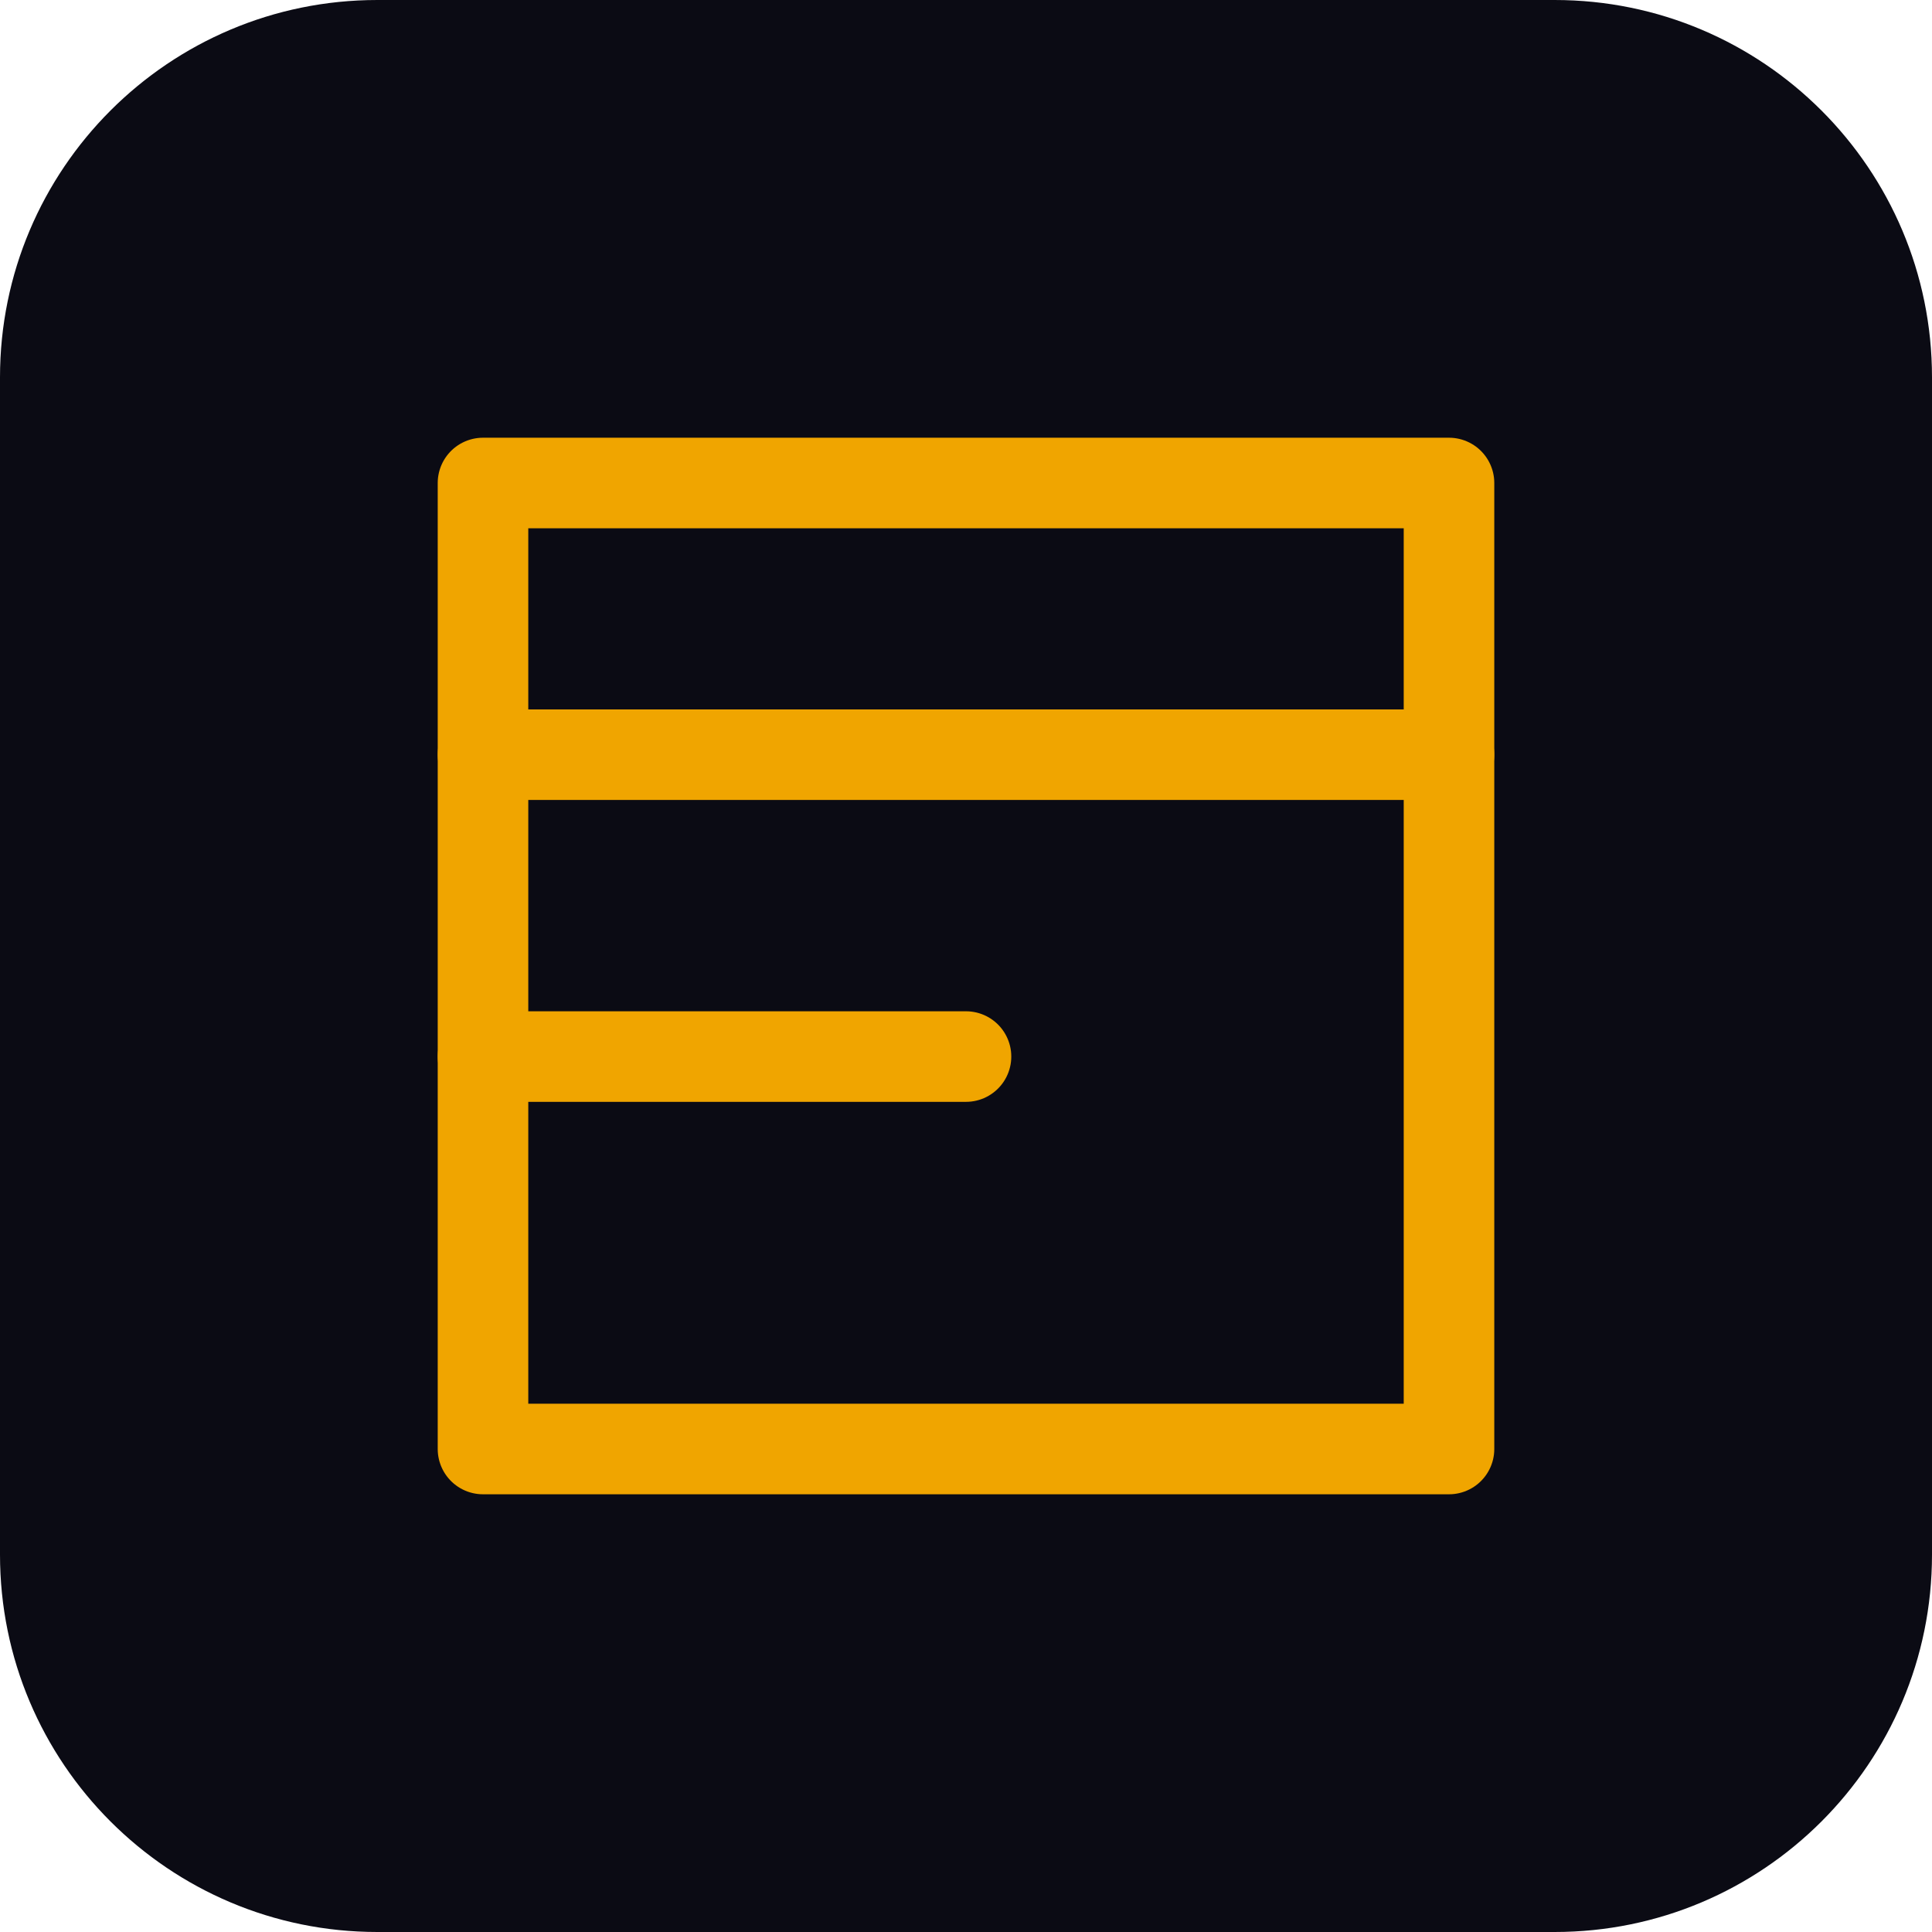
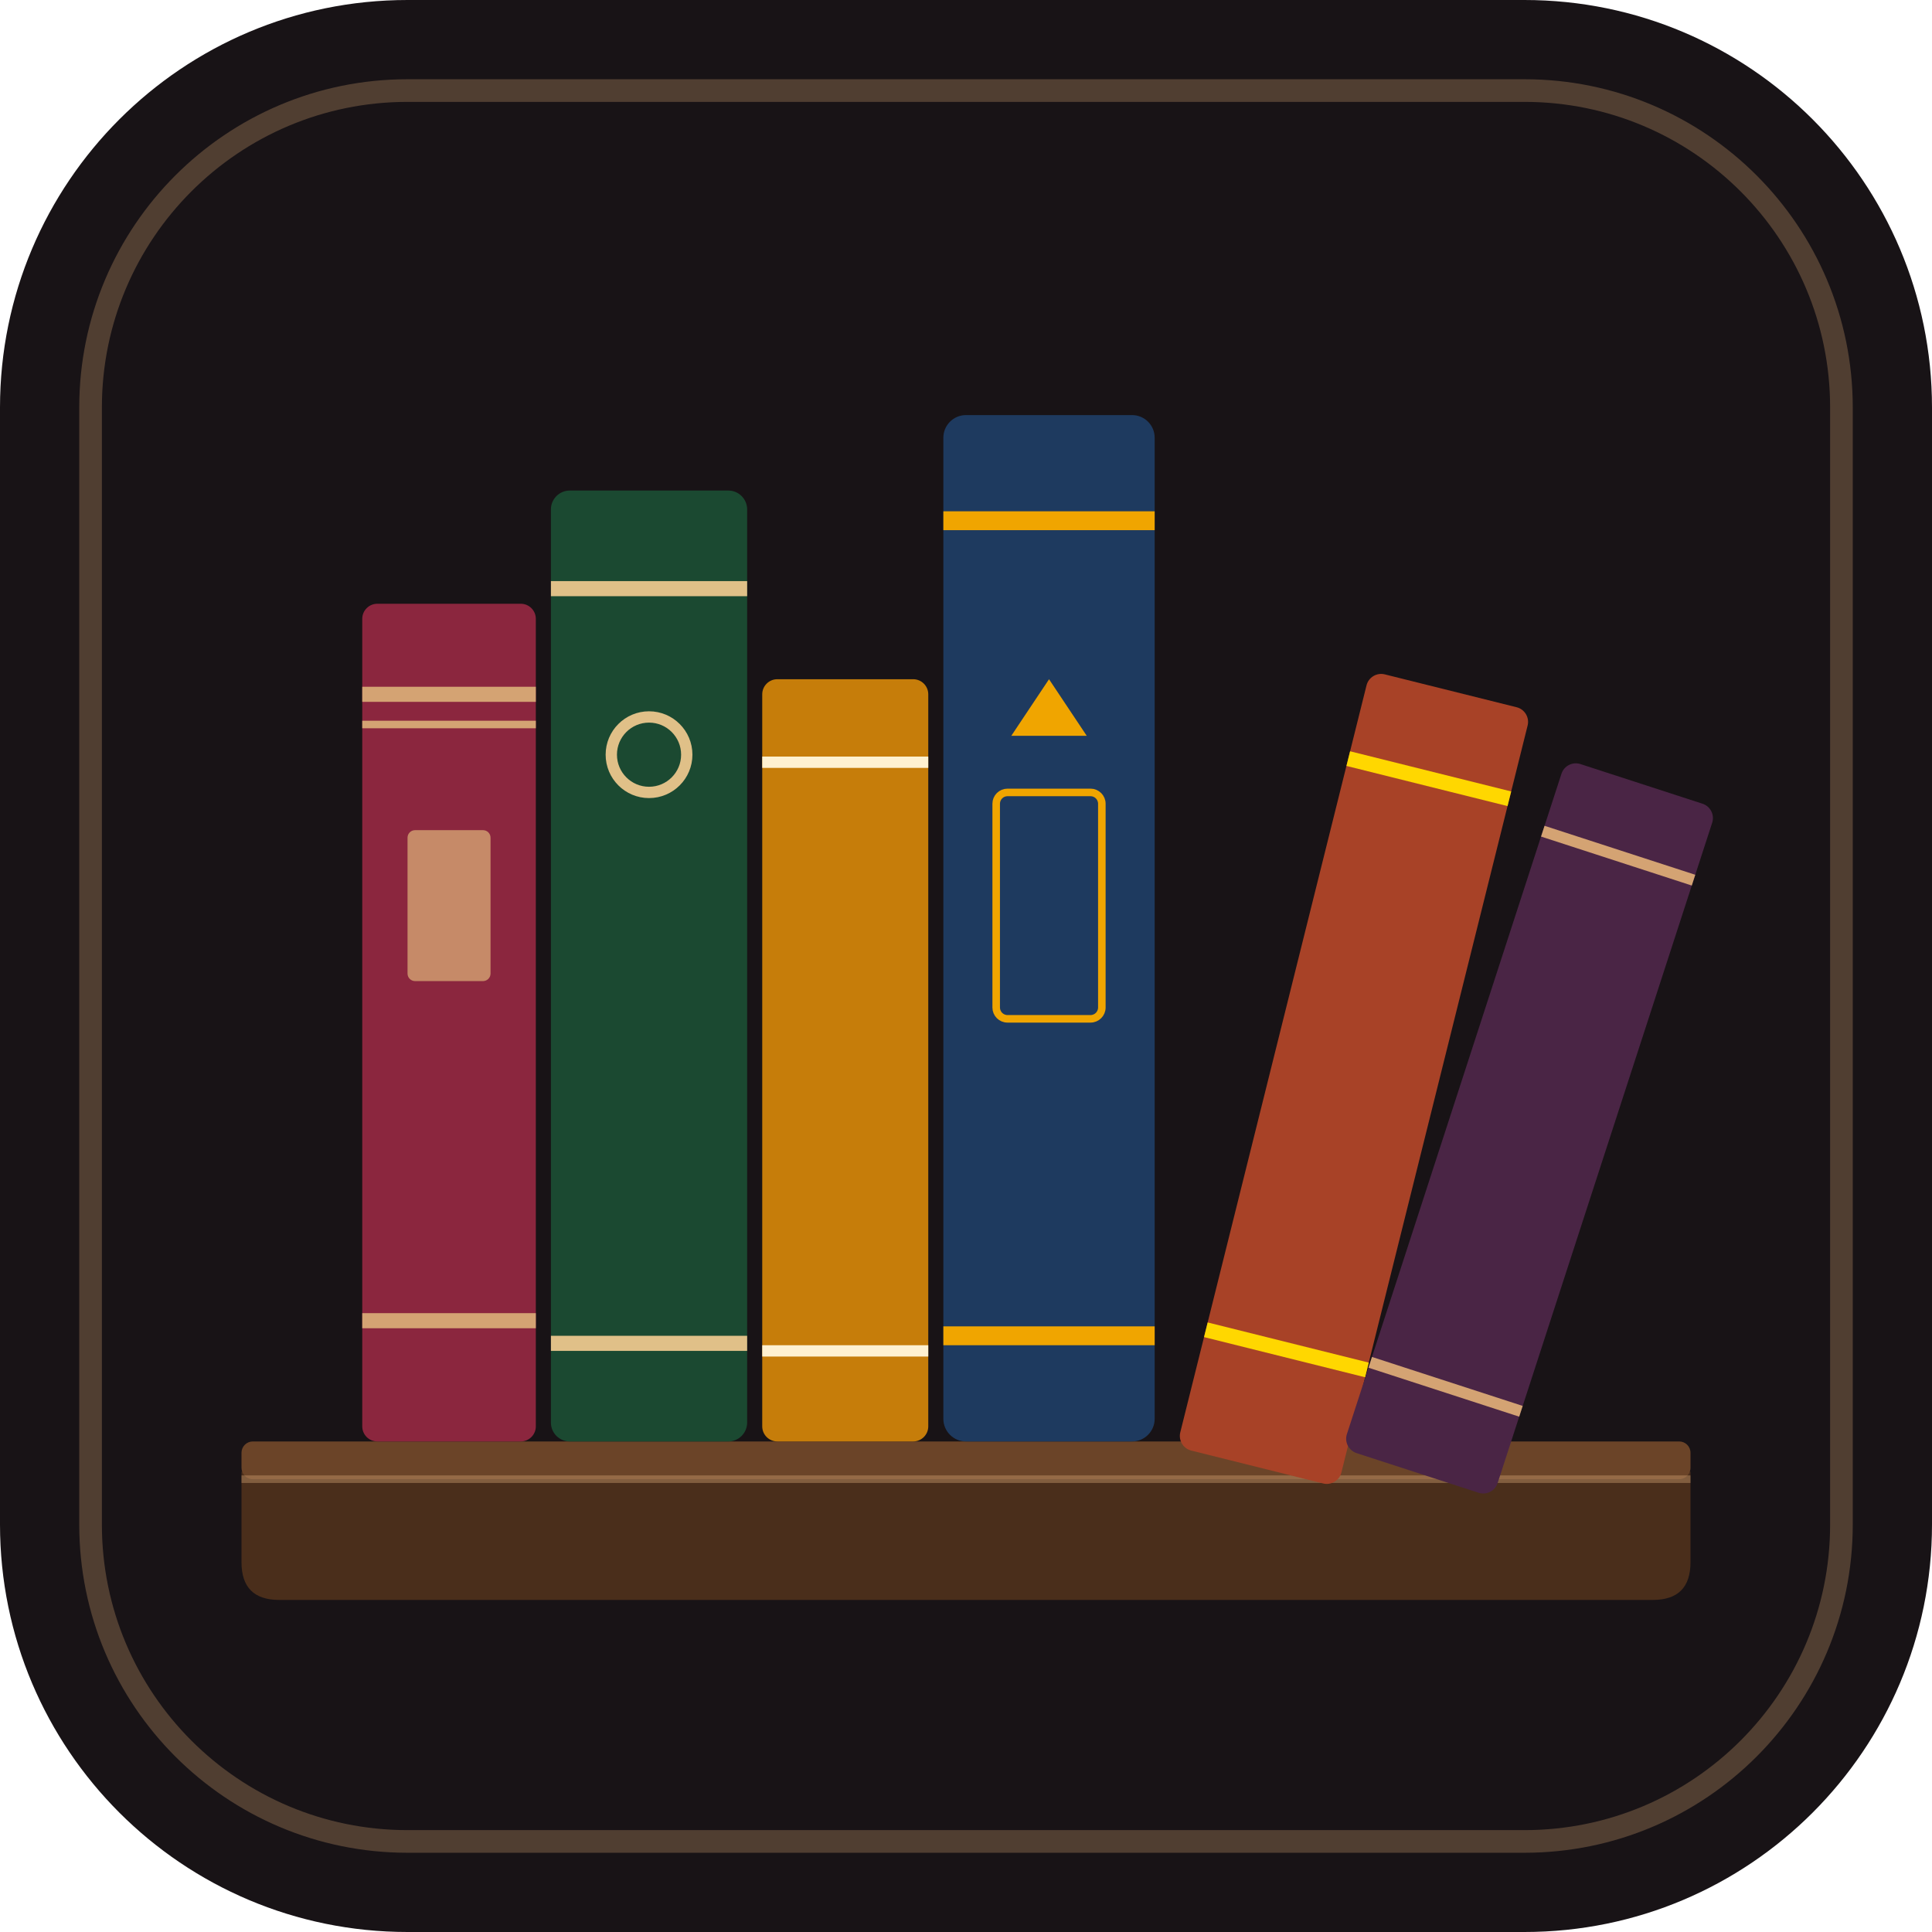
- <svg xmlns="http://www.w3.org/2000/svg" viewBox="0 0 512 512">
-   <rect width="512" height="512" rx="100" fill="#0b0b14" />
-   <path d="M128 128 h 256 v 256 h -256 z" fill="none" stroke="#f0a500" stroke-width="24" stroke-linecap="round" stroke-linejoin="round" />
-   <path d="M128 200 h 256 M 128 280 h 128" stroke="#f0a500" stroke-width="24" stroke-linecap="round" />
+ <svg xmlns="http://www.w3.org/2000/svg" viewBox="0 0 512 512" width="100%" height="100%">
+   <rect width="512" height="512" rx="108" fill="#181316" />
+   <rect x="24" y="24" width="464" height="464" rx="84" fill="none" stroke="#d4a373" stroke-width="6" opacity="0.3" />
+   <path d="M 64 390 L 448 390 L 448 414 Q 448 424 438 424 L 74 424 Q 64 424 64 414 Z" fill="#4a2e1b" />
+   <rect x="64" y="382" width="384" height="10" rx="3" fill="#6b4428" />
+   <line x1="64" y1="392" x2="448" y2="392" stroke="#d4a373" stroke-width="2" opacity="0.4" />
+   <rect x="96" y="160" width="46" height="222" rx="4" fill="#8b263e" />
+   <line x1="96" y1="184" x2="142" y2="184" stroke="#d4a373" stroke-width="4" />
+   <line x1="96" y1="192" x2="142" y2="192" stroke="#d4a373" stroke-width="2" />
+   <line x1="96" y1="350" x2="142" y2="350" stroke="#d4a373" stroke-width="4" />
+   <rect x="108" y="220" width="22" height="40" rx="2" fill="#d4a373" opacity="0.8" />
+   <rect x="146" y="130" width="52" height="252" rx="5" fill="#1b4931" />
+   <line x1="146" y1="156" x2="198" y2="156" stroke="#e0c088" stroke-width="4" />
+   <circle cx="172" cy="200" r="10" fill="none" stroke="#e0c088" stroke-width="3" />
+   <line x1="146" y1="356" x2="198" y2="356" stroke="#e0c088" stroke-width="4" />
+   <rect x="202" y="180" width="44" height="202" rx="4" fill="#c67d0a" />
+   <line x1="202" y1="202" x2="246" y2="202" stroke="#fff1d0" stroke-width="3" />
+   <line x1="202" y1="358" x2="246" y2="358" stroke="#fff1d0" stroke-width="3" />
+   <rect x="250" y="110" width="56" height="272" rx="6" fill="#1e3a5f" />
+   <line x1="250" y1="138" x2="306" y2="138" stroke="#f0a500" stroke-width="5" />
+   <path d="M 278 180 L 288 195 L 268 195 Z" fill="#f0a500" />
+   <rect x="264" y="210" width="28" height="60" rx="3" fill="none" stroke="#f0a500" stroke-width="2" />
+   <line x1="250" y1="354" x2="306" y2="354" stroke="#f0a500" stroke-width="5" />
+   <g transform="translate(306, 382) rotate(14) translate(-306, -382)">
+     <rect x="312" y="170" width="44" height="212" rx="4" fill="#a84227" />
+     <line x1="312" y1="194" x2="356" y2="194" stroke="#ffd700" stroke-width="4" />
+     <line x1="312" y1="350" x2="356" y2="350" stroke="#ffd700" stroke-width="4" />
+   </g>
+   <g transform="translate(350, 382) rotate(18) translate(-350, -382)">
+     <rect x="356" y="190" width="42" height="192" rx="4" fill="#4a2545" />
+     <line x1="356" y1="210" x2="398" y2="210" stroke="#d4a373" stroke-width="3" />
+     <line x1="356" y1="358" x2="398" y2="358" stroke="#d4a373" stroke-width="3" />
+   </g>
</svg>
